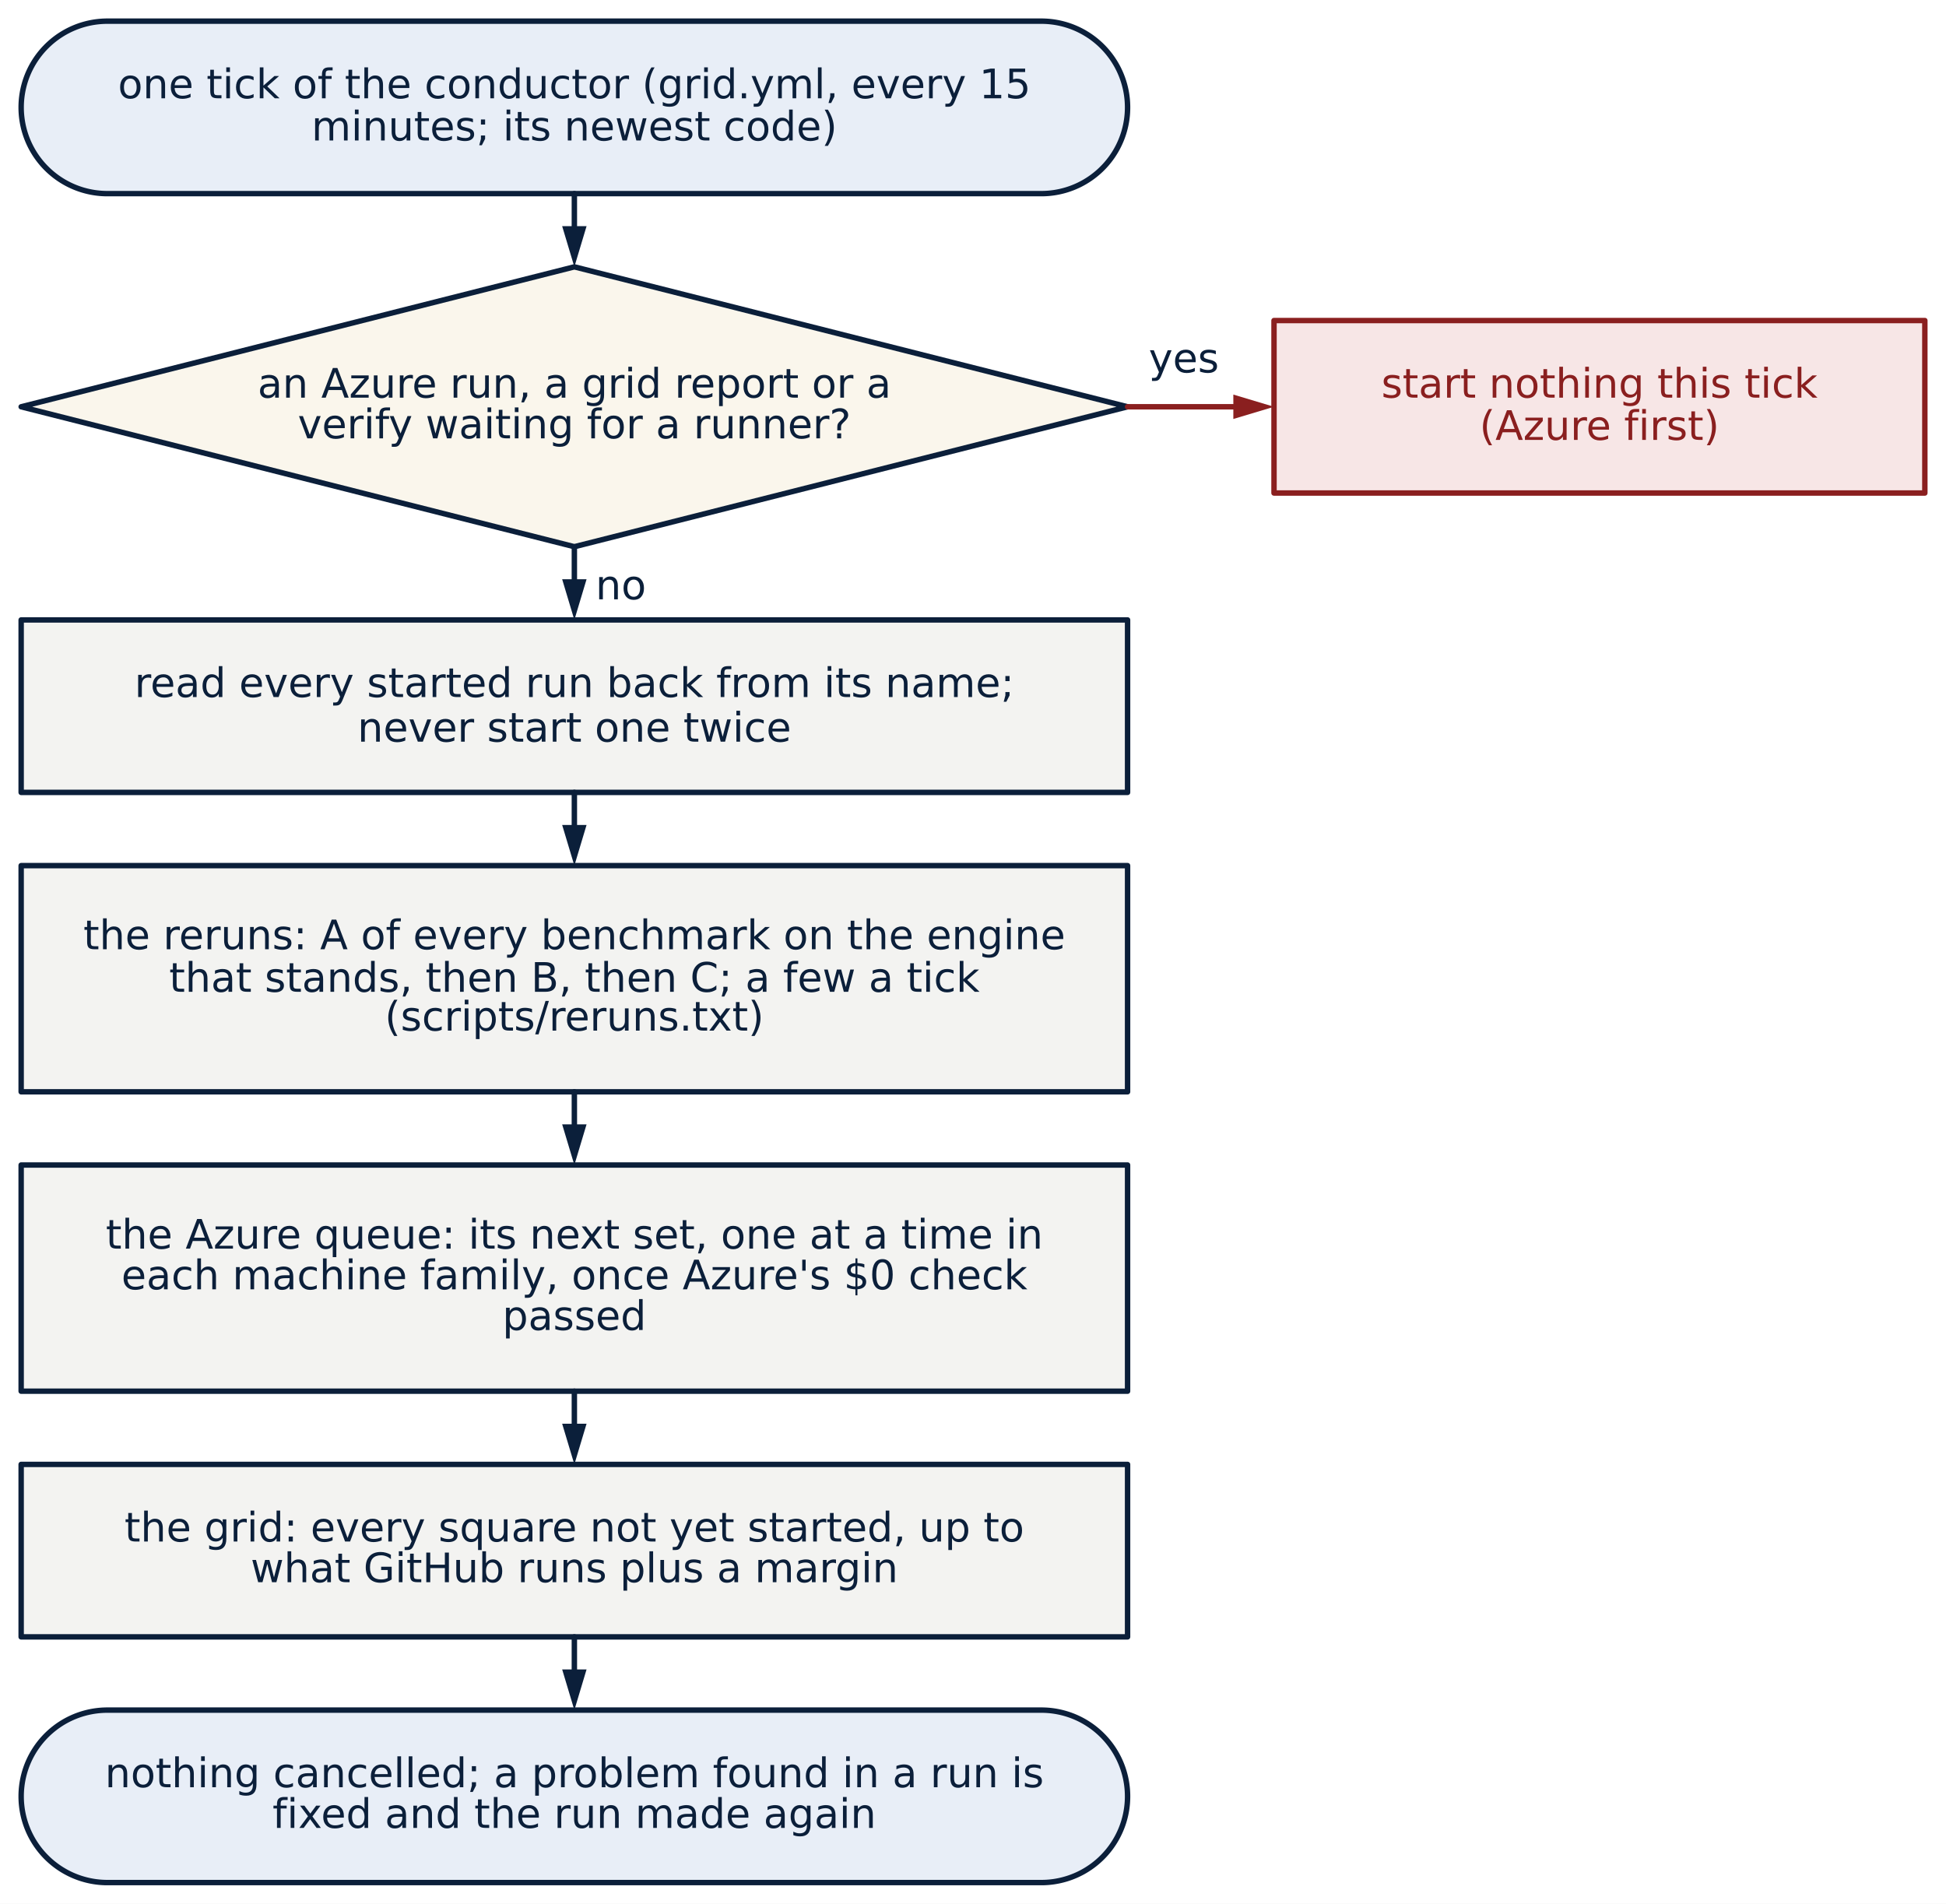
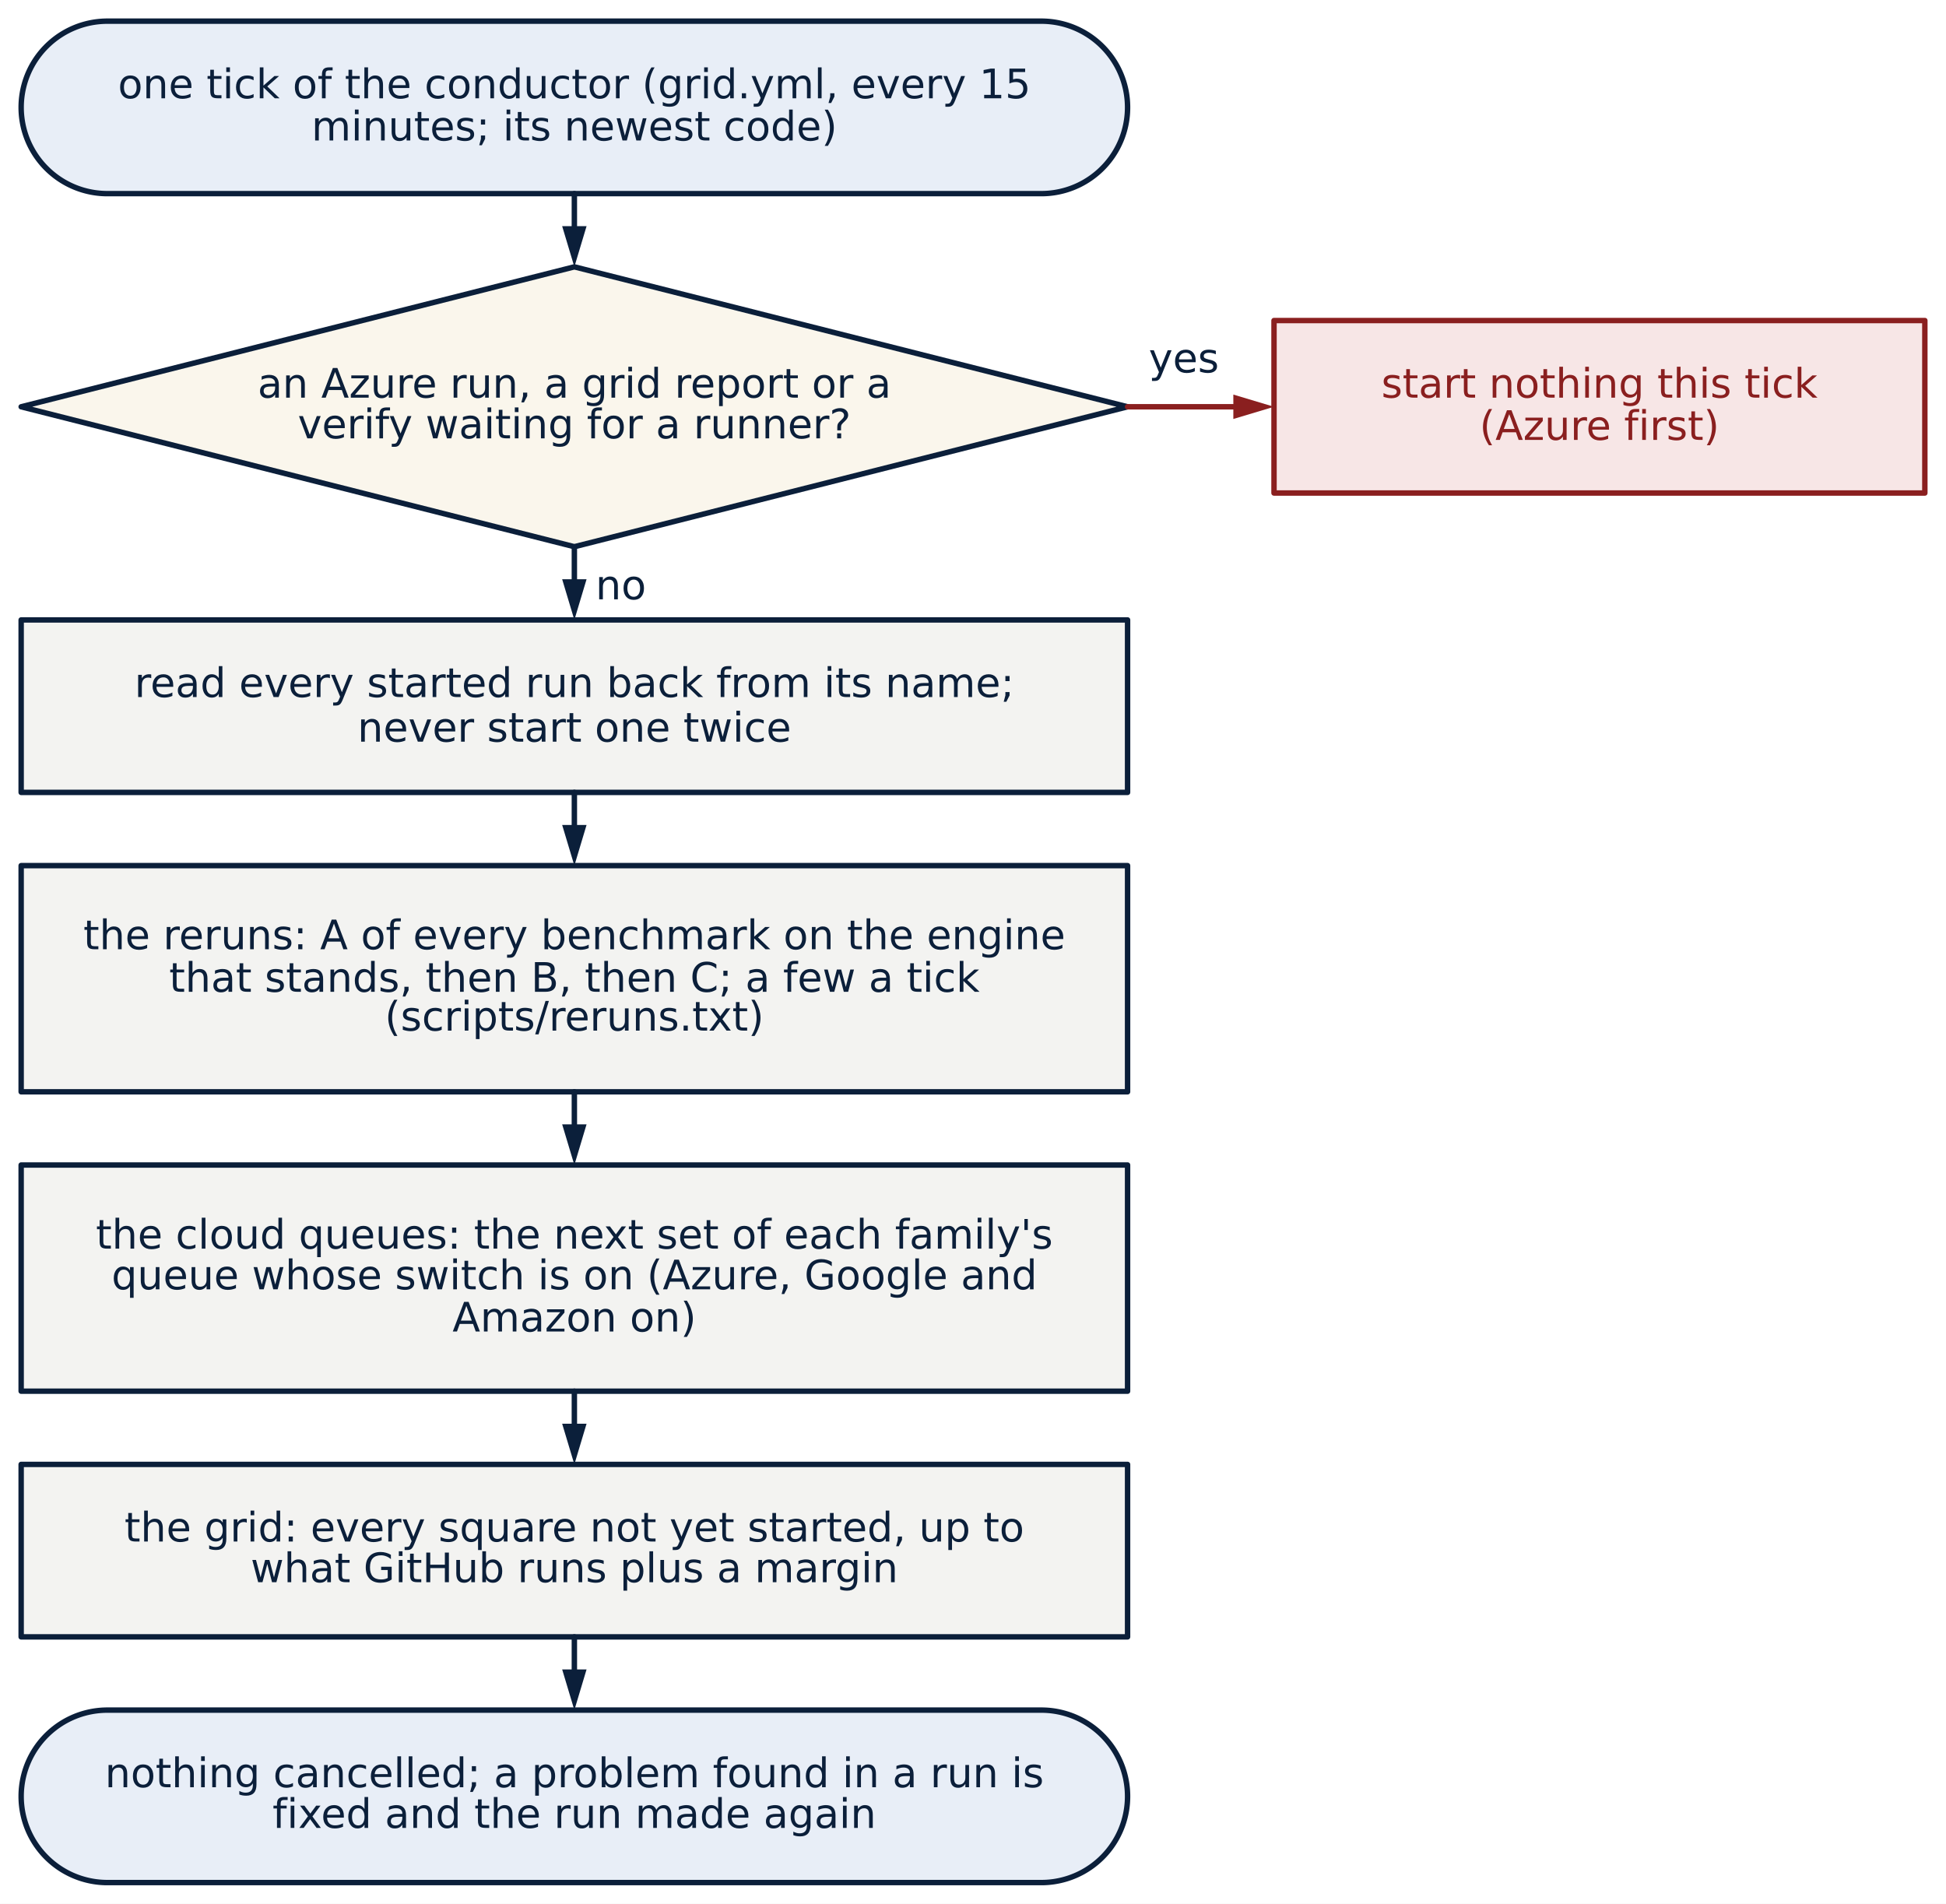
<svg xmlns="http://www.w3.org/2000/svg" width="430.56pt" height="421.2pt" viewBox="0 0 430.56 421.2" version="1.1">
  <defs>
    <style type="text/css">*{stroke-linejoin: round; stroke-linecap: butt}</style>
  </defs>
  <g id="figure_1">
    <g id="patch_1">
      <path d="M 0 421.2  L 430.56 421.2  L 430.56 0  L 0 0  z " style="fill: #ffffff" />
    </g>
    <g id="axes_1">
      <g id="patch_2">
        <path d="M 230.4 42.84  L 230.703 42.838  L 231.005 42.83  L 231.308 42.818  L 231.61 42.802  L 231.912 42.78  L 232.214 42.754  L 232.515 42.722  L 232.815 42.686  L 233.115 42.646  L 233.415 42.6  L 233.713 42.55  L 234.011 42.495  L 234.308 42.436  L 234.604 42.371  L 234.898 42.302  L 235.192 42.228  L 235.484 42.15  L 235.775 42.067  L 236.065 41.98  L 236.354 41.887  L 236.64 41.791  L 236.926 41.689  L 237.209 41.584  L 237.491 41.473  L 237.771 41.359  L 238.05 41.239  L 238.326 41.116  L 238.6 40.988  L 238.873 40.856  L 239.143 40.719  L 239.411 40.578  L 239.677 40.433  L 239.94 40.284  L 240.201 40.13  L 240.459 39.973  L 240.715 39.811  L 240.969 39.645  L 241.22 39.476  L 241.467 39.302  L 241.713 39.125  L 241.955 38.943  L 242.194 38.758  L 242.431 38.569  L 242.664 38.376  L 242.895 38.18  L 243.122 37.98  L 243.346 37.776  L 243.567 37.569  L 243.784 37.358  L 243.998 37.144  L 244.209 36.927  L 244.416 36.706  L 244.62 36.482  L 244.82 36.255  L 245.016 36.024  L 245.209 35.791  L 245.398 35.554  L 245.583 35.315  L 245.765 35.073  L 245.942 34.827  L 246.116 34.58  L 246.285 34.329  L 246.451 34.075  L 246.613 33.819  L 246.77 33.561  L 246.924 33.3  L 247.073 33.037  L 247.218 32.771  L 247.359 32.503  L 247.496 32.233  L 247.628 31.96  L 247.756 31.686  L 247.879 31.41  L 247.999 31.131  L 248.113 30.851  L 248.224 30.569  L 248.329 30.286  L 248.431 30  L 248.527 29.714  L 248.62 29.425  L 248.707 29.135  L 248.79 28.844  L 248.868 28.552  L 248.942 28.258  L 249.011 27.964  L 249.076 27.668  L 249.135 27.371  L 249.19 27.073  L 249.24 26.775  L 249.286 26.475  L 249.326 26.175  L 249.362 25.875  L 249.394 25.574  L 249.42 25.272  L 249.442 24.97  L 249.458 24.668  L 249.47 24.365  L 249.478 24.063  L 249.48 23.76  L 249.48 23.76  L 249.478 23.457  L 249.47 23.155  L 249.458 22.852  L 249.442 22.55  L 249.42 22.248  L 249.394 21.946  L 249.362 21.645  L 249.326 21.345  L 249.286 21.045  L 249.24 20.745  L 249.19 20.447  L 249.135 20.149  L 249.076 19.852  L 249.011 19.556  L 248.942 19.262  L 248.868 18.968  L 248.79 18.676  L 248.707 18.385  L 248.62 18.095  L 248.527 17.806  L 248.431 17.52  L 248.329 17.234  L 248.224 16.951  L 248.113 16.669  L 247.999 16.389  L 247.879 16.11  L 247.756 15.834  L 247.628 15.56  L 247.496 15.287  L 247.359 15.017  L 247.218 14.749  L 247.073 14.483  L 246.924 14.22  L 246.77 13.959  L 246.613 13.701  L 246.451 13.445  L 246.285 13.191  L 246.116 12.94  L 245.942 12.693  L 245.765 12.447  L 245.583 12.205  L 245.398 11.966  L 245.209 11.729  L 245.016 11.496  L 244.82 11.265  L 244.62 11.038  L 244.416 10.814  L 244.209 10.593  L 243.998 10.376  L 243.784 10.162  L 243.567 9.951  L 243.346 9.744  L 243.122 9.54  L 242.895 9.34  L 242.664 9.144  L 242.431 8.951  L 242.194 8.762  L 241.955 8.577  L 241.713 8.395  L 241.467 8.218  L 241.22 8.044  L 240.969 7.875  L 240.715 7.709  L 240.459 7.547  L 240.201 7.39  L 239.94 7.236  L 239.677 7.087  L 239.411 6.942  L 239.143 6.801  L 238.873 6.664  L 238.6 6.532  L 238.326 6.404  L 238.05 6.281  L 237.771 6.161  L 237.491 6.047  L 237.209 5.936  L 236.926 5.831  L 236.64 5.729  L 236.354 5.633  L 236.065 5.54  L 235.775 5.453  L 235.484 5.37  L 235.192 5.292  L 234.898 5.218  L 234.604 5.149  L 234.308 5.084  L 234.011 5.025  L 233.713 4.97  L 233.415 4.92  L 233.115 4.874  L 232.815 4.834  L 232.515 4.798  L 232.214 4.766  L 231.912 4.74  L 231.61 4.718  L 231.308 4.702  L 231.005 4.69  L 230.703 4.682  L 230.4 4.68  L 23.76 4.68  L 23.457 4.682  L 23.155 4.69  L 22.852 4.702  L 22.55 4.718  L 22.248 4.74  L 21.946 4.766  L 21.645 4.798  L 21.345 4.834  L 21.045 4.874  L 20.745 4.92  L 20.447 4.97  L 20.149 5.025  L 19.852 5.084  L 19.556 5.149  L 19.262 5.218  L 18.968 5.292  L 18.676 5.37  L 18.385 5.453  L 18.095 5.54  L 17.806 5.633  L 17.52 5.729  L 17.234 5.831  L 16.951 5.936  L 16.669 6.047  L 16.389 6.161  L 16.11 6.281  L 15.834 6.404  L 15.56 6.532  L 15.287 6.664  L 15.017 6.801  L 14.749 6.942  L 14.483 7.087  L 14.22 7.236  L 13.959 7.39  L 13.701 7.547  L 13.445 7.709  L 13.191 7.875  L 12.94 8.044  L 12.693 8.218  L 12.447 8.395  L 12.205 8.577  L 11.966 8.762  L 11.729 8.951  L 11.496 9.144  L 11.265 9.34  L 11.038 9.54  L 10.814 9.744  L 10.593 9.951  L 10.376 10.162  L 10.162 10.376  L 9.951 10.593  L 9.744 10.814  L 9.54 11.038  L 9.34 11.265  L 9.144 11.496  L 8.951 11.729  L 8.762 11.966  L 8.577 12.205  L 8.395 12.447  L 8.218 12.693  L 8.044 12.94  L 7.875 13.191  L 7.709 13.445  L 7.547 13.701  L 7.39 13.959  L 7.236 14.22  L 7.087 14.483  L 6.942 14.749  L 6.801 15.017  L 6.664 15.287  L 6.532 15.56  L 6.404 15.834  L 6.281 16.11  L 6.161 16.389  L 6.047 16.669  L 5.936 16.951  L 5.831 17.234  L 5.729 17.52  L 5.633 17.806  L 5.54 18.095  L 5.453 18.385  L 5.37 18.676  L 5.292 18.968  L 5.218 19.262  L 5.149 19.556  L 5.084 19.852  L 5.025 20.149  L 4.97 20.447  L 4.92 20.745  L 4.874 21.045  L 4.834 21.345  L 4.798 21.645  L 4.766 21.946  L 4.74 22.248  L 4.718 22.55  L 4.702 22.852  L 4.69 23.155  L 4.682 23.457  L 4.68 23.76  L 4.68 23.76  L 4.682 24.063  L 4.69 24.365  L 4.702 24.668  L 4.718 24.97  L 4.74 25.272  L 4.766 25.574  L 4.798 25.875  L 4.834 26.175  L 4.874 26.475  L 4.92 26.775  L 4.97 27.073  L 5.025 27.371  L 5.084 27.668  L 5.149 27.964  L 5.218 28.258  L 5.292 28.552  L 5.37 28.844  L 5.453 29.135  L 5.54 29.425  L 5.633 29.714  L 5.729 30  L 5.831 30.286  L 5.936 30.569  L 6.047 30.851  L 6.161 31.131  L 6.281 31.41  L 6.404 31.686  L 6.532 31.96  L 6.664 32.233  L 6.801 32.503  L 6.942 32.771  L 7.087 33.037  L 7.236 33.3  L 7.39 33.561  L 7.547 33.819  L 7.709 34.075  L 7.875 34.329  L 8.044 34.58  L 8.218 34.827  L 8.395 35.073  L 8.577 35.315  L 8.762 35.554  L 8.951 35.791  L 9.144 36.024  L 9.34 36.255  L 9.54 36.482  L 9.744 36.706  L 9.951 36.927  L 10.162 37.144  L 10.376 37.358  L 10.593 37.569  L 10.814 37.776  L 11.038 37.98  L 11.265 38.18  L 11.496 38.376  L 11.729 38.569  L 11.966 38.758  L 12.205 38.943  L 12.447 39.125  L 12.693 39.302  L 12.94 39.476  L 13.191 39.645  L 13.445 39.811  L 13.701 39.973  L 13.959 40.13  L 14.22 40.284  L 14.483 40.433  L 14.749 40.578  L 15.017 40.719  L 15.287 40.856  L 15.56 40.988  L 15.834 41.116  L 16.11 41.239  L 16.389 41.359  L 16.669 41.473  L 16.951 41.584  L 17.234 41.689  L 17.52 41.791  L 17.806 41.887  L 18.095 41.98  L 18.385 42.067  L 18.676 42.15  L 18.968 42.228  L 19.262 42.302  L 19.556 42.371  L 19.852 42.436  L 20.149 42.495  L 20.447 42.55  L 20.745 42.6  L 21.045 42.646  L 21.345 42.686  L 21.645 42.722  L 21.946 42.754  L 22.248 42.78  L 22.55 42.802  L 22.852 42.818  L 23.155 42.83  L 23.457 42.838  L 23.76 42.84  z " clip-path="url(#pf68341ab3e)" style="fill: #e8eef7; stroke: #0b1f3a; stroke-width: 1.2; stroke-linecap: round" />
      </g>
      <g id="patch_3">
        <path d="M 4.68 90  L 127.08 59.04  L 249.48 90  L 127.08 120.96  z " clip-path="url(#pf68341ab3e)" style="fill: #faf6ec; stroke: #0b1f3a; stroke-width: 1.2; stroke-linecap: round" />
      </g>
      <g id="patch_4">
        <path d="M 281.88 90  L 281.88 70.92  L 425.88 70.92  L 425.88 109.08  L 281.88 109.08  z " clip-path="url(#pf68341ab3e)" style="fill: #f7e6e6; stroke: #f7e6e6; stroke-linejoin: miter" />
      </g>
      <g id="patch_5">
        <path d="M 4.68 156.24  L 4.68 137.16  L 249.48 137.16  L 249.48 175.32  L 4.68 175.32  z " clip-path="url(#pf68341ab3e)" style="fill: #f3f3f1; stroke: #f3f3f1; stroke-linejoin: miter" />
      </g>
      <g id="patch_6">
        <path d="M 4.68 216.54  L 4.68 191.52  L 249.48 191.52  L 249.48 241.56  L 4.68 241.56  z " clip-path="url(#pf68341ab3e)" style="fill: #f3f3f1; stroke: #f3f3f1; stroke-linejoin: miter" />
      </g>
      <g id="patch_7">
        <path d="M 4.68 282.78  L 4.68 257.76  L 249.48 257.76  L 249.48 307.8  L 4.68 307.8  z " clip-path="url(#pf68341ab3e)" style="fill: #f3f3f1; stroke: #f3f3f1; stroke-linejoin: miter" />
      </g>
      <g id="patch_8">
        <path d="M 4.68 343.08  L 4.68 324  L 249.48 324  L 249.48 362.16  L 4.68 362.16  z " clip-path="url(#pf68341ab3e)" style="fill: #f3f3f1; stroke: #f3f3f1; stroke-linejoin: miter" />
      </g>
      <g id="patch_9">
        <path d="M 230.4 416.52  L 230.703 416.518  L 231.005 416.51  L 231.308 416.498  L 231.61 416.482  L 231.912 416.46  L 232.214 416.434  L 232.515 416.402  L 232.815 416.366  L 233.115 416.326  L 233.415 416.28  L 233.713 416.23  L 234.011 416.175  L 234.308 416.116  L 234.604 416.051  L 234.898 415.982  L 235.192 415.908  L 235.484 415.83  L 235.775 415.747  L 236.065 415.66  L 236.354 415.567  L 236.64 415.471  L 236.926 415.369  L 237.209 415.264  L 237.491 415.153  L 237.771 415.039  L 238.05 414.919  L 238.326 414.796  L 238.6 414.668  L 238.873 414.536  L 239.143 414.399  L 239.411 414.258  L 239.677 414.113  L 239.94 413.964  L 240.201 413.81  L 240.459 413.653  L 240.715 413.491  L 240.969 413.325  L 241.22 413.156  L 241.467 412.982  L 241.713 412.805  L 241.955 412.623  L 242.194 412.438  L 242.431 412.249  L 242.664 412.056  L 242.895 411.86  L 243.122 411.66  L 243.346 411.456  L 243.567 411.249  L 243.784 411.038  L 243.998 410.824  L 244.209 410.607  L 244.416 410.386  L 244.62 410.162  L 244.82 409.935  L 245.016 409.704  L 245.209 409.471  L 245.398 409.234  L 245.583 408.995  L 245.765 408.753  L 245.942 408.507  L 246.116 408.26  L 246.285 408.009  L 246.451 407.755  L 246.613 407.499  L 246.77 407.241  L 246.924 406.98  L 247.073 406.717  L 247.218 406.451  L 247.359 406.183  L 247.496 405.913  L 247.628 405.64  L 247.756 405.366  L 247.879 405.09  L 247.999 404.811  L 248.113 404.531  L 248.224 404.249  L 248.329 403.966  L 248.431 403.68  L 248.527 403.394  L 248.62 403.105  L 248.707 402.815  L 248.79 402.524  L 248.868 402.232  L 248.942 401.938  L 249.011 401.644  L 249.076 401.348  L 249.135 401.051  L 249.19 400.753  L 249.24 400.455  L 249.286 400.155  L 249.326 399.855  L 249.362 399.555  L 249.394 399.254  L 249.42 398.952  L 249.442 398.65  L 249.458 398.348  L 249.47 398.045  L 249.478 397.743  L 249.48 397.44  L 249.48 397.44  L 249.478 397.137  L 249.47 396.835  L 249.458 396.532  L 249.442 396.23  L 249.42 395.928  L 249.394 395.626  L 249.362 395.325  L 249.326 395.025  L 249.286 394.725  L 249.24 394.425  L 249.19 394.127  L 249.135 393.829  L 249.076 393.532  L 249.011 393.236  L 248.942 392.942  L 248.868 392.648  L 248.79 392.356  L 248.707 392.065  L 248.62 391.775  L 248.527 391.486  L 248.431 391.2  L 248.329 390.914  L 248.224 390.631  L 248.113 390.349  L 247.999 390.069  L 247.879 389.79  L 247.756 389.514  L 247.628 389.24  L 247.496 388.967  L 247.359 388.697  L 247.218 388.429  L 247.073 388.163  L 246.924 387.9  L 246.77 387.639  L 246.613 387.381  L 246.451 387.125  L 246.285 386.871  L 246.116 386.62  L 245.942 386.373  L 245.765 386.127  L 245.583 385.885  L 245.398 385.646  L 245.209 385.409  L 245.016 385.176  L 244.82 384.945  L 244.62 384.718  L 244.416 384.494  L 244.209 384.273  L 243.998 384.056  L 243.784 383.842  L 243.567 383.631  L 243.346 383.424  L 243.122 383.22  L 242.895 383.02  L 242.664 382.824  L 242.431 382.631  L 242.194 382.442  L 241.955 382.257  L 241.713 382.075  L 241.467 381.898  L 241.22 381.724  L 240.969 381.555  L 240.715 381.389  L 240.459 381.227  L 240.201 381.07  L 239.94 380.916  L 239.677 380.767  L 239.411 380.622  L 239.143 380.481  L 238.873 380.344  L 238.6 380.212  L 238.326 380.084  L 238.05 379.961  L 237.771 379.841  L 237.491 379.727  L 237.209 379.616  L 236.926 379.511  L 236.64 379.409  L 236.354 379.313  L 236.065 379.22  L 235.775 379.133  L 235.484 379.05  L 235.192 378.972  L 234.898 378.898  L 234.604 378.829  L 234.308 378.764  L 234.011 378.705  L 233.713 378.65  L 233.415 378.6  L 233.115 378.554  L 232.815 378.514  L 232.515 378.478  L 232.214 378.446  L 231.912 378.42  L 231.61 378.398  L 231.308 378.382  L 231.005 378.37  L 230.703 378.362  L 230.4 378.36  L 23.76 378.36  L 23.457 378.362  L 23.155 378.37  L 22.852 378.382  L 22.55 378.398  L 22.248 378.42  L 21.946 378.446  L 21.645 378.478  L 21.345 378.514  L 21.045 378.554  L 20.745 378.6  L 20.447 378.65  L 20.149 378.705  L 19.852 378.764  L 19.556 378.829  L 19.262 378.898  L 18.968 378.972  L 18.676 379.05  L 18.385 379.133  L 18.095 379.22  L 17.806 379.313  L 17.52 379.409  L 17.234 379.511  L 16.951 379.616  L 16.669 379.727  L 16.389 379.841  L 16.11 379.961  L 15.834 380.084  L 15.56 380.212  L 15.287 380.344  L 15.017 380.481  L 14.749 380.622  L 14.483 380.767  L 14.22 380.916  L 13.959 381.07  L 13.701 381.227  L 13.445 381.389  L 13.191 381.555  L 12.94 381.724  L 12.693 381.898  L 12.447 382.075  L 12.205 382.257  L 11.966 382.442  L 11.729 382.631  L 11.496 382.824  L 11.265 383.02  L 11.038 383.22  L 10.814 383.424  L 10.593 383.631  L 10.376 383.842  L 10.162 384.056  L 9.951 384.273  L 9.744 384.494  L 9.54 384.718  L 9.34 384.945  L 9.144 385.176  L 8.951 385.409  L 8.762 385.646  L 8.577 385.885  L 8.395 386.127  L 8.218 386.373  L 8.044 386.62  L 7.875 386.871  L 7.709 387.125  L 7.547 387.381  L 7.39 387.639  L 7.236 387.9  L 7.087 388.163  L 6.942 388.429  L 6.801 388.697  L 6.664 388.967  L 6.532 389.24  L 6.404 389.514  L 6.281 389.79  L 6.161 390.069  L 6.047 390.349  L 5.936 390.631  L 5.831 390.914  L 5.729 391.2  L 5.633 391.486  L 5.54 391.775  L 5.453 392.065  L 5.37 392.356  L 5.292 392.648  L 5.218 392.942  L 5.149 393.236  L 5.084 393.532  L 5.025 393.829  L 4.97 394.127  L 4.92 394.425  L 4.874 394.725  L 4.834 395.025  L 4.798 395.325  L 4.766 395.626  L 4.74 395.928  L 4.718 396.23  L 4.702 396.532  L 4.69 396.835  L 4.682 397.137  L 4.68 397.44  L 4.68 397.44  L 4.682 397.743  L 4.69 398.045  L 4.702 398.348  L 4.718 398.65  L 4.74 398.952  L 4.766 399.254  L 4.798 399.555  L 4.834 399.855  L 4.874 400.155  L 4.92 400.455  L 4.97 400.753  L 5.025 401.051  L 5.084 401.348  L 5.149 401.644  L 5.218 401.938  L 5.292 402.232  L 5.37 402.524  L 5.453 402.815  L 5.54 403.105  L 5.633 403.394  L 5.729 403.68  L 5.831 403.966  L 5.936 404.249  L 6.047 404.531  L 6.161 404.811  L 6.281 405.09  L 6.404 405.366  L 6.532 405.64  L 6.664 405.913  L 6.801 406.183  L 6.942 406.451  L 7.087 406.717  L 7.236 406.98  L 7.39 407.241  L 7.547 407.499  L 7.709 407.755  L 7.875 408.009  L 8.044 408.26  L 8.218 408.507  L 8.395 408.753  L 8.577 408.995  L 8.762 409.234  L 8.951 409.471  L 9.144 409.704  L 9.34 409.935  L 9.54 410.162  L 9.744 410.386  L 9.951 410.607  L 10.162 410.824  L 10.376 411.038  L 10.593 411.249  L 10.814 411.456  L 11.038 411.66  L 11.265 411.86  L 11.496 412.056  L 11.729 412.249  L 11.966 412.438  L 12.205 412.623  L 12.447 412.805  L 12.693 412.982  L 12.94 413.156  L 13.191 413.325  L 13.445 413.491  L 13.701 413.653  L 13.959 413.81  L 14.22 413.964  L 14.483 414.113  L 14.749 414.258  L 15.017 414.399  L 15.287 414.536  L 15.56 414.668  L 15.834 414.796  L 16.11 414.919  L 16.389 415.039  L 16.669 415.153  L 16.951 415.264  L 17.234 415.369  L 17.52 415.471  L 17.806 415.567  L 18.095 415.66  L 18.385 415.747  L 18.676 415.83  L 18.968 415.908  L 19.262 415.982  L 19.556 416.051  L 19.852 416.116  L 20.149 416.175  L 20.447 416.23  L 20.745 416.28  L 21.045 416.326  L 21.345 416.366  L 21.645 416.402  L 21.946 416.434  L 22.248 416.46  L 22.55 416.482  L 22.852 416.498  L 23.155 416.51  L 23.457 416.518  L 23.76 416.52  z " clip-path="url(#pf68341ab3e)" style="fill: #e8eef7; stroke: #0b1f3a; stroke-width: 1.2; stroke-linecap: round" />
      </g>
      <g id="line2d_1">
        <path d="M 127.08 42.84  L 127.08 50.94  L 127.08 50.04  " clip-path="url(#pf68341ab3e)" style="fill: none; stroke: #0b1f3a; stroke-width: 1.2; stroke-linecap: round" />
      </g>
      <g id="patch_10">
        <path d="M 129.78 50.04  L 127.08 59.04  L 124.38 50.04  z " clip-path="url(#pf68341ab3e)" style="fill: #0b1f3a" />
      </g>
      <g id="line2d_2">
        <path d="M 281.88 90  L 281.88 70.92  L 425.88 70.92  L 425.88 109.08  L 281.88 109.08  L 281.88 90  " clip-path="url(#pf68341ab3e)" style="fill: none; stroke: #8a1f1f; stroke-width: 1.2; stroke-linecap: round" />
      </g>
      <g id="line2d_3">
        <path d="M 249.48 90  L 265.68 90  L 272.88 90  " clip-path="url(#pf68341ab3e)" style="fill: none; stroke: #8a1f1f; stroke-width: 1.2; stroke-linecap: round" />
      </g>
      <g id="patch_11">
        <path d="M 272.88 87.3  L 281.88 90  L 272.88 92.7  z " clip-path="url(#pf68341ab3e)" style="fill: #8a1f1f" />
      </g>
      <g id="line2d_4">
        <path d="M 4.68 156.24  L 4.68 137.16  L 249.48 137.16  L 249.48 175.32  L 4.68 175.32  L 4.68 156.24  " clip-path="url(#pf68341ab3e)" style="fill: none; stroke: #0b1f3a; stroke-width: 1.2; stroke-linecap: round" />
      </g>
      <g id="line2d_5">
        <path d="M 127.08 120.96  L 127.08 129.06  L 127.08 128.16  " clip-path="url(#pf68341ab3e)" style="fill: none; stroke: #0b1f3a; stroke-width: 1.2; stroke-linecap: round" />
      </g>
      <g id="patch_12">
        <path d="M 129.78 128.16  L 127.08 137.16  L 124.38 128.16  z " clip-path="url(#pf68341ab3e)" style="fill: #0b1f3a" />
      </g>
      <g id="line2d_6">
        <path d="M 4.68 216.54  L 4.68 191.52  L 249.48 191.52  L 249.48 241.56  L 4.68 241.56  L 4.68 216.54  " clip-path="url(#pf68341ab3e)" style="fill: none; stroke: #0b1f3a; stroke-width: 1.2; stroke-linecap: round" />
      </g>
      <g id="line2d_7">
        <path d="M 127.08 175.32  L 127.08 183.42  L 127.08 182.52  " clip-path="url(#pf68341ab3e)" style="fill: none; stroke: #0b1f3a; stroke-width: 1.2; stroke-linecap: round" />
      </g>
      <g id="patch_13">
        <path d="M 129.78 182.52  L 127.08 191.52  L 124.38 182.52  z " clip-path="url(#pf68341ab3e)" style="fill: #0b1f3a" />
      </g>
      <g id="line2d_8">
        <path d="M 4.68 282.78  L 4.68 257.76  L 249.48 257.76  L 249.48 307.8  L 4.68 307.8  L 4.68 282.78  " clip-path="url(#pf68341ab3e)" style="fill: none; stroke: #0b1f3a; stroke-width: 1.2; stroke-linecap: round" />
      </g>
      <g id="line2d_9">
        <path d="M 127.08 241.56  L 127.08 249.66  L 127.08 248.76  " clip-path="url(#pf68341ab3e)" style="fill: none; stroke: #0b1f3a; stroke-width: 1.2; stroke-linecap: round" />
      </g>
      <g id="patch_14">
        <path d="M 129.78 248.76  L 127.08 257.76  L 124.38 248.76  z " clip-path="url(#pf68341ab3e)" style="fill: #0b1f3a" />
      </g>
      <g id="line2d_10">
        <path d="M 4.68 343.08  L 4.68 324  L 249.48 324  L 249.48 362.16  L 4.68 362.16  L 4.68 343.08  " clip-path="url(#pf68341ab3e)" style="fill: none; stroke: #0b1f3a; stroke-width: 1.2; stroke-linecap: round" />
      </g>
      <g id="line2d_11">
        <path d="M 127.08 307.8  L 127.08 315.9  L 127.08 315  " clip-path="url(#pf68341ab3e)" style="fill: none; stroke: #0b1f3a; stroke-width: 1.2; stroke-linecap: round" />
      </g>
      <g id="patch_15">
        <path d="M 129.78 315  L 127.08 324  L 124.38 315  z " clip-path="url(#pf68341ab3e)" style="fill: #0b1f3a" />
      </g>
      <g id="line2d_12">
        <path d="M 127.08 362.16  L 127.08 370.26  L 127.08 369.36  " clip-path="url(#pf68341ab3e)" style="fill: none; stroke: #0b1f3a; stroke-width: 1.2; stroke-linecap: round" />
      </g>
      <g id="patch_16">
        <path d="M 129.78 369.36  L 127.08 378.36  L 124.38 369.36  z " clip-path="url(#pf68341ab3e)" style="fill: #0b1f3a" />
      </g>
      <g id="text_1">
        <text style="font-size: 9px; font-family: 'DejaVu Sans'; fill: #0b1f3a" transform="translate(26.08031 21.74344)">one tick of the conductor (grid.yml, every 15</text>
        <text style="font-size: 9px; font-family: 'DejaVu Sans'; fill: #0b1f3a" transform="translate(68.91328 31.08586)">minutes; its newest code)</text>
      </g>
      <g id="text_2">
        <text style="font-size: 9px; font-family: 'DejaVu Sans'; text-anchor: start; fill: #0b1f3a" x="131.76" y="132.596" transform="rotate(-0 131.76 132.596)">no</text>
      </g>
      <g id="text_3">
        <text style="font-size: 9px; font-family: 'DejaVu Sans'; text-anchor: start; fill: #0b1f3a" x="254.16" y="82.404" transform="rotate(-0 254.16 82.40414)">yes</text>
      </g>
      <g id="text_4">
        <text style="font-size: 9px; font-family: 'DejaVu Sans'; fill: #0b1f3a" transform="translate(56.98758 87.98344)">an Azure run, a grid report or a</text>
        <text style="font-size: 9px; font-family: 'DejaVu Sans'; fill: #0b1f3a" transform="translate(65.88914 96.98344)">verify waiting for a runner?</text>
      </g>
      <g id="text_5">
        <text style="font-size: 9px; font-family: 'DejaVu Sans'; fill: #8a1f1f" transform="translate(305.6245 87.98344)">start nothing this tick</text>
        <text style="font-size: 9px; font-family: 'DejaVu Sans'; fill: #8a1f1f" transform="translate(327.3342 97.32586)">(Azure first)</text>
      </g>
      <g id="text_6">
        <text style="font-size: 9px; font-family: 'DejaVu Sans'; fill: #0b1f3a" transform="translate(29.75836 154.2234)">read every started run back from its name;</text>
        <text style="font-size: 9px; font-family: 'DejaVu Sans'; fill: #0b1f3a" transform="translate(79.09453 164.0953)">never start one twice</text>
      </g>
      <g id="text_7">
        <text style="font-size: 9px; font-family: 'DejaVu Sans'; fill: #0b1f3a" transform="translate(18.4507 210.0234)">the reruns: A of every benchmark on the engine</text>
        <text style="font-size: 9px; font-family: 'DejaVu Sans'; fill: #0b1f3a" transform="translate(37.42945 219.4362)">that stands, then B, then C; a few a tick</text>
        <text style="font-size: 9px; font-family: 'DejaVu Sans'; fill: #0b1f3a" transform="translate(85.12945 228.0234)">(scripts/reruns.txt)</text>
      </g>
      <g id="text_8">
-         <text style="font-size: 9px; font-family: 'DejaVu Sans'; fill: #0b1f3a" transform="translate(23.40984 276.2634)">the Azure queue: its next set, one at a time in</text>
-         <text style="font-size: 9px; font-family: 'DejaVu Sans'; fill: #0b1f3a" transform="translate(26.84672 285.2634)">each machine family, once Azure's $0 check</text>
-         <text style="font-size: 9px; font-family: 'DejaVu Sans'; fill: #0b1f3a" transform="translate(111.1514 294.2634)">passed</text>
+         <text style="font-size: 9px; font-family: 'DejaVu Sans'; fill: #0b1f3a" transform="translate(21.2168 276.2634)">the cloud queues: the next set of each family's</text>
+         <text style="font-size: 9px; font-family: 'DejaVu Sans'; fill: #0b1f3a" transform="translate(24.67406 285.2634)">queue whose switch is on (Azure, Google and</text>
+         <text style="font-size: 9px; font-family: 'DejaVu Sans'; fill: #0b1f3a" transform="translate(100.1025 294.6009)">Amazon on)</text>
      </g>
      <g id="text_9">
        <text style="font-size: 9px; font-family: 'DejaVu Sans'; fill: #0b1f3a" transform="translate(27.55125 341.0634)">the grid: every square not yet started, up to</text>
        <text style="font-size: 9px; font-family: 'DejaVu Sans'; fill: #0b1f3a" transform="translate(55.45195 350.0634)">what GitHub runs plus a margin</text>
      </g>
      <g id="text_10">
        <text style="font-size: 9px; font-family: 'DejaVu Sans'; fill: #0b1f3a" transform="translate(23.20594 395.4234)">nothing cancelled; a problem found in a run is</text>
        <text style="font-size: 9px; font-family: 'DejaVu Sans'; fill: #0b1f3a" transform="translate(60.29859 404.4234)">fixed and the run made again</text>
      </g>
    </g>
  </g>
  <defs>
    <clipPath id="pf68341ab3e">
      <rect x="0" y="0" width="430.56" height="421.2" />
    </clipPath>
  </defs>
</svg>
